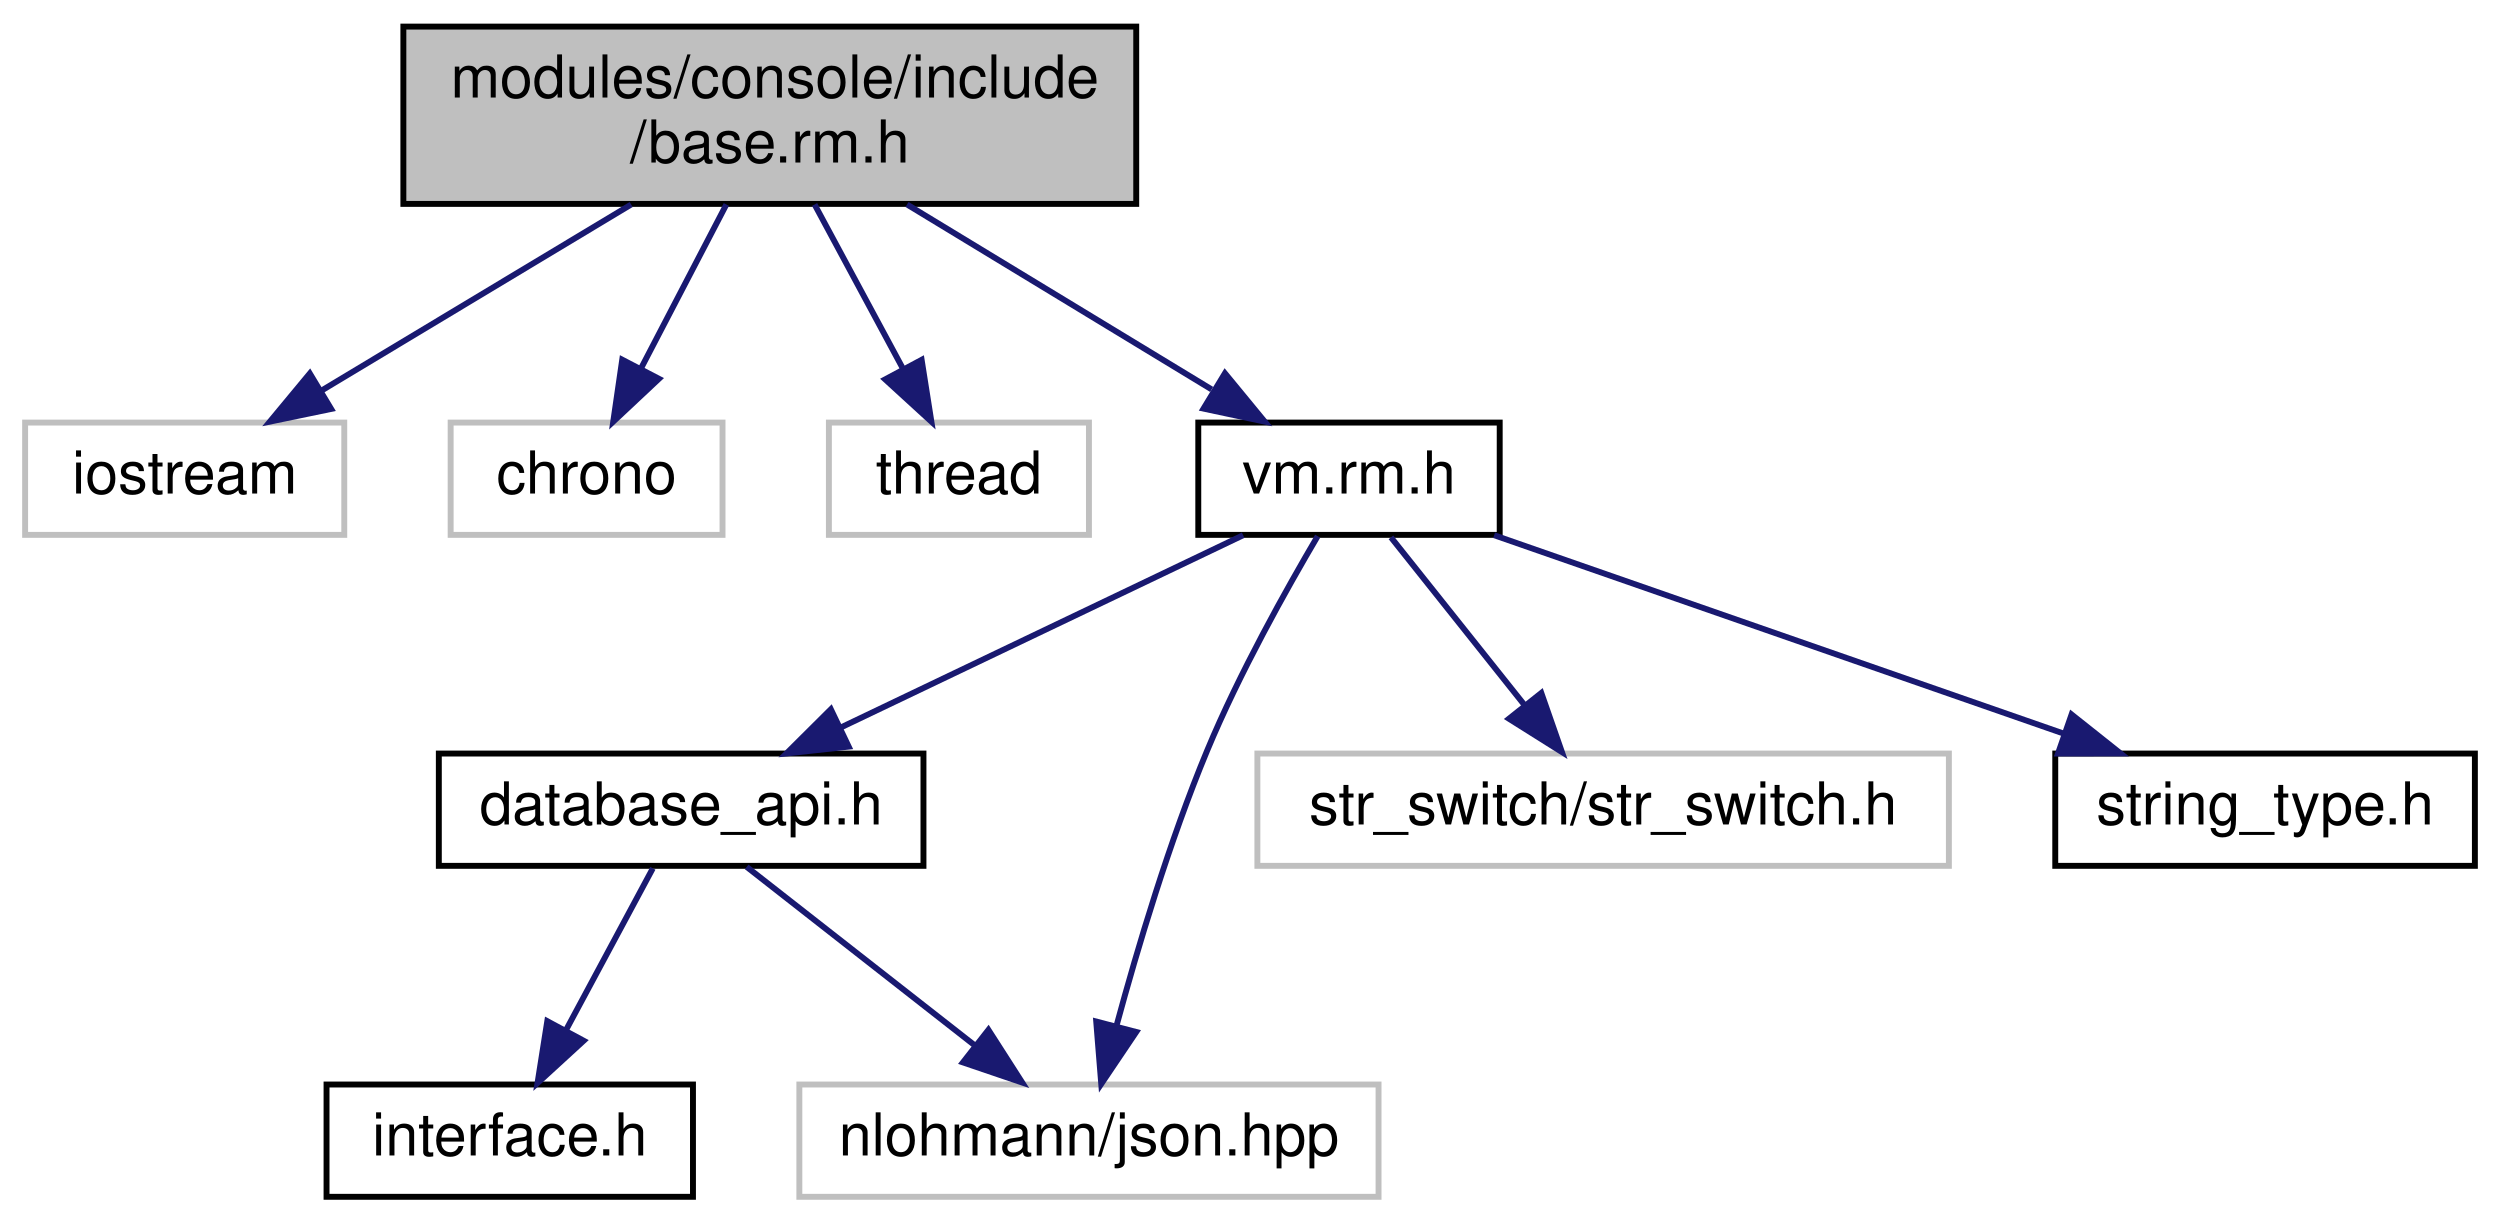
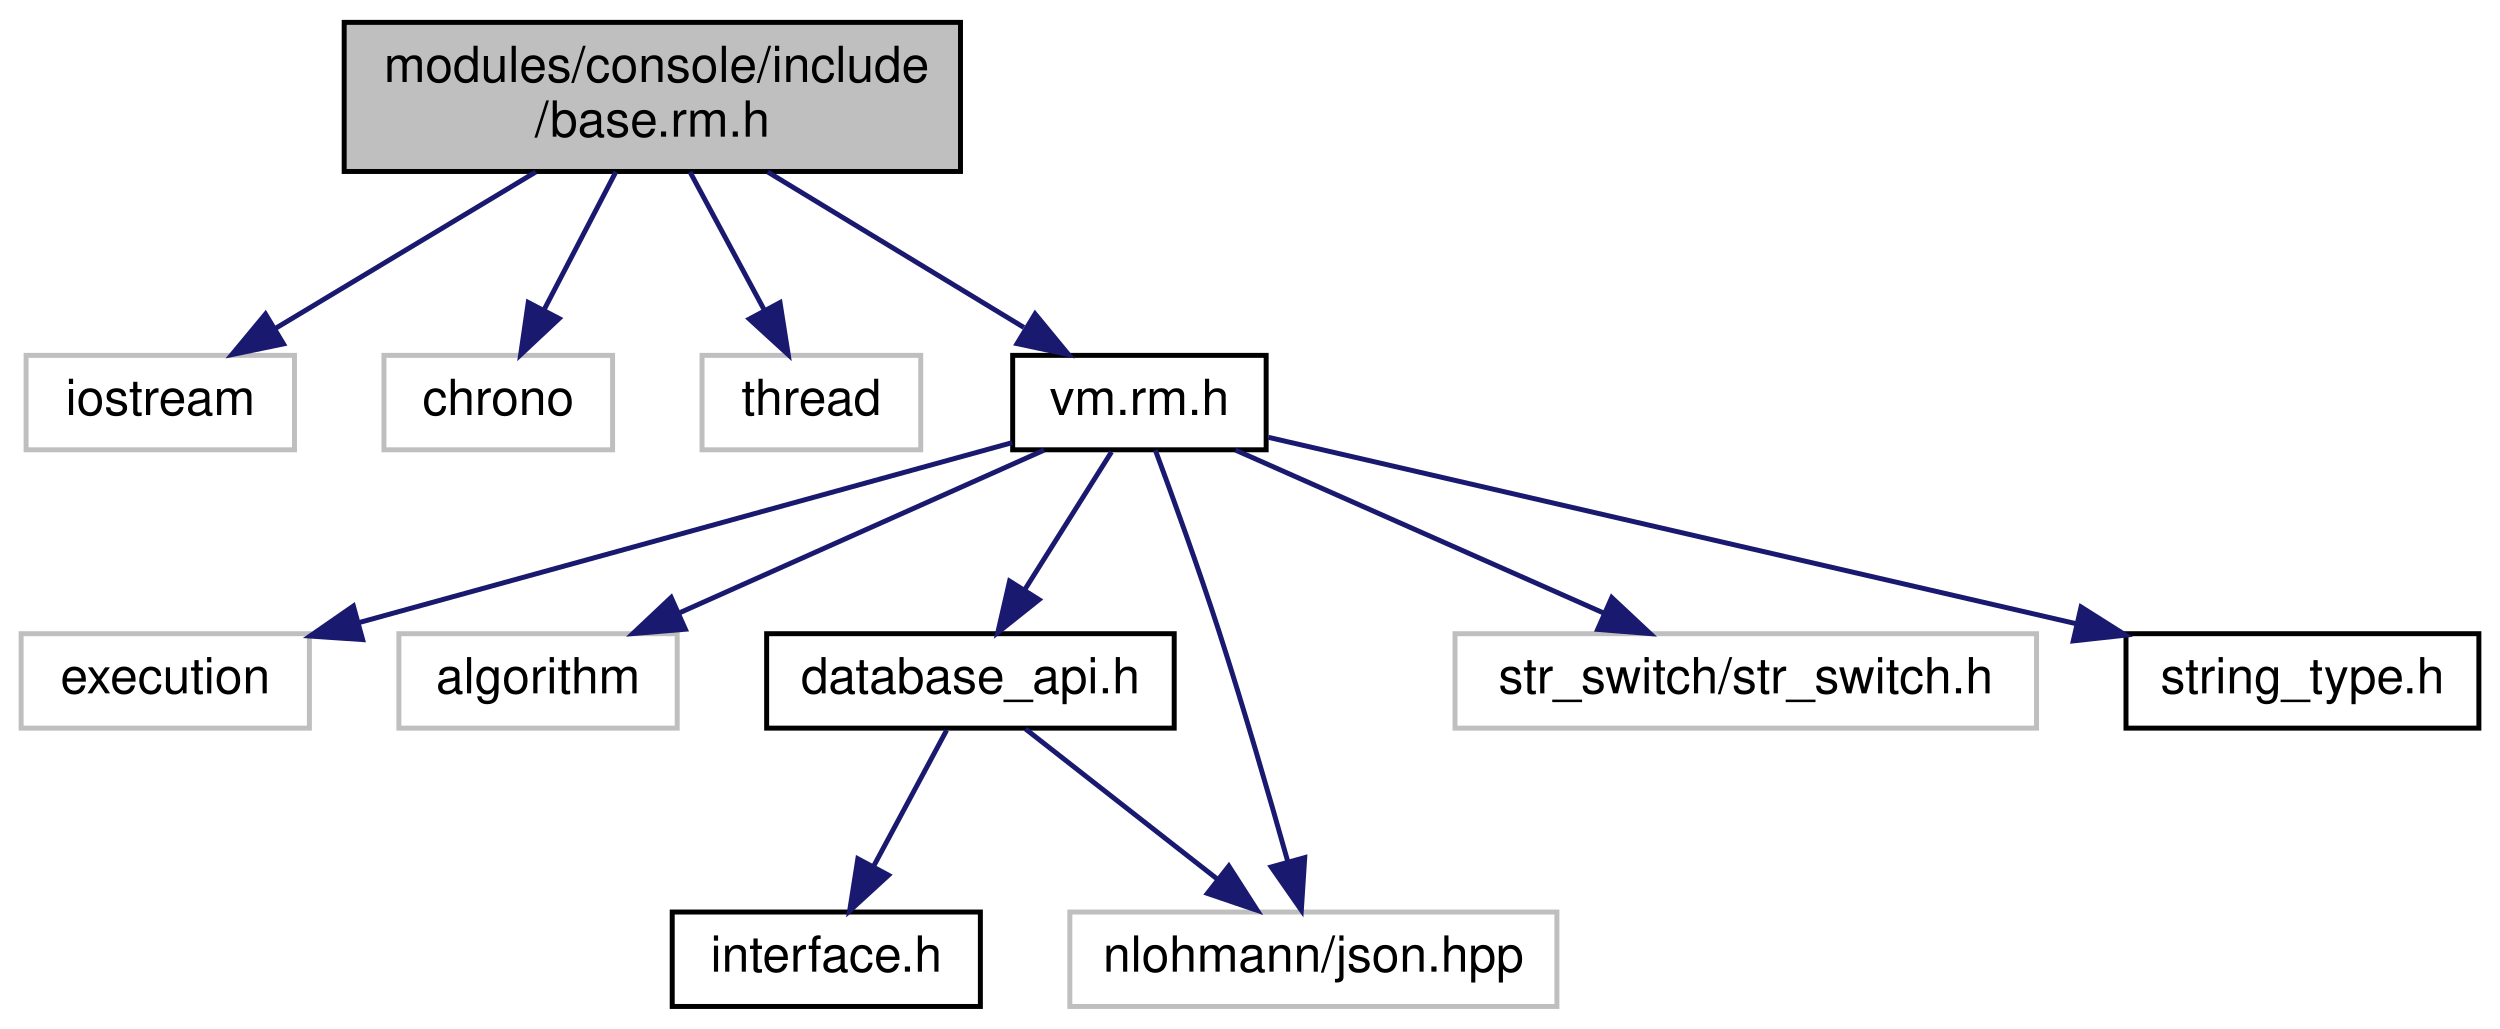
- <svg xmlns="http://www.w3.org/2000/svg" xmlns:xlink="http://www.w3.org/1999/xlink" width="423pt" height="207pt" viewBox="0.00 0.00 422.50 207.00">
+ <svg xmlns="http://www.w3.org/2000/svg" xmlns:xlink="http://www.w3.org/1999/xlink" width="503pt" height="207pt" viewBox="0.00 0.00 502.50 207.00">
  <g id="graph0" class="graph" transform="scale(1 1) rotate(0) translate(4 203)">
    <g id="node1" class="node">
      <g id="a_node1">
        <a xlink:title=" ">
-           <polygon fill="#bfbfbf" stroke="black" points="64,-168.5 64,-198.5 188,-198.5 188,-168.5 64,-168.5" />
-           <text text-anchor="start" x="72" y="-186.5" font-family="Helvetica,sans-Serif" font-size="10.00">modules/console/include</text>
-           <text text-anchor="middle" x="126" y="-175.5" font-family="Helvetica,sans-Serif" font-size="10.00">/base.rm.h</text>
+           <polygon fill="#bfbfbf" stroke="black" points="65,-168.5 65,-198.5 189,-198.5 189,-168.5 65,-168.5" />
+           <text text-anchor="start" x="73" y="-186.5" font-family="Helvetica,sans-Serif" font-size="10.00">modules/console/include</text>
+           <text text-anchor="middle" x="127" y="-175.5" font-family="Helvetica,sans-Serif" font-size="10.00">/base.rm.h</text>
        </a>
      </g>
    </g>
    <g id="node2" class="node">
      <g id="a_node2">
        <a xlink:title=" ">
-           <polygon fill="none" stroke="#bfbfbf" points="0,-112.5 0,-131.5 54,-131.5 54,-112.5 0,-112.5" />
-           <text text-anchor="middle" x="27" y="-119.5" font-family="Helvetica,sans-Serif" font-size="10.00">iostream</text>
+           <polygon fill="none" stroke="#bfbfbf" points="1,-112.5 1,-131.5 55,-131.5 55,-112.5 1,-112.5" />
+           <text text-anchor="middle" x="28" y="-119.5" font-family="Helvetica,sans-Serif" font-size="10.00">iostream</text>
        </a>
      </g>
    </g>
    <g id="edge1" class="edge">
-       <path fill="none" stroke="midnightblue" d="M102.54,-168.4C86.67,-158.86 65.81,-146.32 50.03,-136.84" />
-       <polygon fill="midnightblue" stroke="midnightblue" points="51.78,-133.81 41.41,-131.66 48.17,-139.81 51.78,-133.81" />
+       <path fill="none" stroke="midnightblue" d="M103.54,-168.4C87.67,-158.86 66.81,-146.32 51.03,-136.84" />
+       <polygon fill="midnightblue" stroke="midnightblue" points="52.78,-133.81 42.41,-131.66 49.17,-139.81 52.78,-133.81" />
    </g>
    <g id="node3" class="node">
      <g id="a_node3">
        <a xlink:title=" ">
-           <polygon fill="none" stroke="#bfbfbf" points="72,-112.5 72,-131.5 118,-131.5 118,-112.5 72,-112.5" />
-           <text text-anchor="middle" x="95" y="-119.5" font-family="Helvetica,sans-Serif" font-size="10.00">chrono</text>
+           <polygon fill="none" stroke="#bfbfbf" points="73,-112.5 73,-131.5 119,-131.5 119,-112.5 73,-112.5" />
+           <text text-anchor="middle" x="96" y="-119.5" font-family="Helvetica,sans-Serif" font-size="10.00">chrono</text>
        </a>
      </g>
    </g>
    <g id="edge2" class="edge">
-       <path fill="none" stroke="midnightblue" d="M118.65,-168.4C114.33,-160.11 108.83,-149.55 104.23,-140.71" />
-       <polygon fill="midnightblue" stroke="midnightblue" points="107.24,-138.91 99.51,-131.66 101.03,-142.14 107.24,-138.91" />
+       <path fill="none" stroke="midnightblue" d="M119.65,-168.4C115.33,-160.11 109.83,-149.55 105.23,-140.71" />
+       <polygon fill="midnightblue" stroke="midnightblue" points="108.24,-138.91 100.51,-131.66 102.03,-142.14 108.24,-138.91" />
    </g>
    <g id="node4" class="node">
      <g id="a_node4">
        <a xlink:title=" ">
-           <polygon fill="none" stroke="#bfbfbf" points="136,-112.5 136,-131.5 180,-131.5 180,-112.5 136,-112.5" />
-           <text text-anchor="middle" x="158" y="-119.5" font-family="Helvetica,sans-Serif" font-size="10.00">thread</text>
+           <polygon fill="none" stroke="#bfbfbf" points="137,-112.5 137,-131.5 181,-131.5 181,-112.5 137,-112.5" />
+           <text text-anchor="middle" x="159" y="-119.5" font-family="Helvetica,sans-Serif" font-size="10.00">thread</text>
        </a>
      </g>
    </g>
    <g id="edge3" class="edge">
-       <path fill="none" stroke="midnightblue" d="M133.58,-168.4C138.04,-160.11 143.72,-149.55 148.48,-140.71" />
-       <polygon fill="midnightblue" stroke="midnightblue" points="151.69,-142.12 153.34,-131.66 145.52,-138.81 151.69,-142.12" />
+       <path fill="none" stroke="midnightblue" d="M134.58,-168.4C139.04,-160.11 144.72,-149.55 149.48,-140.71" />
+       <polygon fill="midnightblue" stroke="midnightblue" points="152.69,-142.12 154.34,-131.66 146.52,-138.81 152.69,-142.12" />
    </g>
    <g id="node5" class="node">
      <g id="a_node5">
        <a xlink:href="vm_8rm_8h.html" target="_top" xlink:title=" ">
-           <polygon fill="none" stroke="black" points="198.5,-112.5 198.5,-131.5 249.5,-131.5 249.5,-112.5 198.5,-112.5" />
-           <text text-anchor="middle" x="224" y="-119.5" font-family="Helvetica,sans-Serif" font-size="10.00">vm.rm.h</text>
+           <polygon fill="none" stroke="black" points="199.5,-112.5 199.5,-131.5 250.5,-131.5 250.5,-112.5 199.5,-112.5" />
+           <text text-anchor="middle" x="225" y="-119.5" font-family="Helvetica,sans-Serif" font-size="10.00">vm.rm.h</text>
        </a>
      </g>
    </g>
    <g id="edge4" class="edge">
-       <path fill="none" stroke="midnightblue" d="M149.22,-168.4C164.79,-158.95 185.2,-146.56 200.76,-137.11" />
-       <polygon fill="midnightblue" stroke="midnightblue" points="203.01,-139.84 209.74,-131.66 199.38,-133.86 203.01,-139.84" />
+       <path fill="none" stroke="midnightblue" d="M150.22,-168.4C165.79,-158.95 186.2,-146.56 201.76,-137.11" />
+       <polygon fill="midnightblue" stroke="midnightblue" points="204.01,-139.84 210.74,-131.66 200.38,-133.86 204.01,-139.84" />
    </g>
    <g id="node6" class="node">
      <g id="a_node6">
-         <a xlink:href="database__api_8h.html" target="_top" xlink:title=" ">
-           <polygon fill="none" stroke="black" points="70,-56.5 70,-75.5 152,-75.5 152,-56.5 70,-56.5" />
-           <text text-anchor="middle" x="111" y="-63.5" font-family="Helvetica,sans-Serif" font-size="10.00">database_api.h</text>
+         <a xlink:title=" ">
+           <polygon fill="none" stroke="#bfbfbf" points="0,-56.5 0,-75.5 58,-75.5 58,-56.5 0,-56.5" />
+           <text text-anchor="middle" x="29" y="-63.5" font-family="Helvetica,sans-Serif" font-size="10.00">execution</text>
        </a>
      </g>
    </g>
    <g id="edge5" class="edge">
-       <path fill="none" stroke="midnightblue" d="M206.09,-112.44C187.75,-103.68 158.99,-89.94 137.91,-79.86" />
-       <polygon fill="midnightblue" stroke="midnightblue" points="139.35,-76.67 128.82,-75.52 136.33,-82.99 139.35,-76.67" />
+       <path fill="none" stroke="midnightblue" d="M199.38,-113.94C165.94,-104.73 107.11,-88.52 68.1,-77.77" />
+       <polygon fill="midnightblue" stroke="midnightblue" points="68.71,-74.31 58.14,-75.03 66.85,-81.06 68.71,-74.31" />
+     </g>
+     <g id="node7" class="node">
+       <g id="a_node7">
+         <a xlink:title=" ">
+           <polygon fill="none" stroke="#bfbfbf" points="76,-56.5 76,-75.5 132,-75.5 132,-56.5 76,-56.5" />
+           <text text-anchor="middle" x="104" y="-63.5" font-family="Helvetica,sans-Serif" font-size="10.00">algorithm</text>
+         </a>
+       </g>
+     </g>
+     <g id="edge6" class="edge">
+       <path fill="none" stroke="midnightblue" d="M205.83,-112.44C186.09,-103.64 155.11,-89.81 132.51,-79.72" />
+       <polygon fill="midnightblue" stroke="midnightblue" points="133.64,-76.4 123.08,-75.52 130.79,-82.79 133.64,-76.4" />
    </g>
    <g id="node8" class="node">
      <g id="a_node8">
+         <a xlink:href="database__api_8h.html" target="_top" xlink:title=" ">
+           <polygon fill="none" stroke="black" points="150,-56.5 150,-75.5 232,-75.5 232,-56.5 150,-56.5" />
+           <text text-anchor="middle" x="191" y="-63.5" font-family="Helvetica,sans-Serif" font-size="10.00">database_api.h</text>
+         </a>
+       </g>
+     </g>
+     <g id="edge7" class="edge">
+       <path fill="none" stroke="midnightblue" d="M219.39,-112.08C214.63,-104.53 207.68,-93.49 201.85,-84.23" />
+       <polygon fill="midnightblue" stroke="midnightblue" points="204.8,-82.35 196.51,-75.75 198.88,-86.08 204.8,-82.35" />
+     </g>
+     <g id="node10" class="node">
+       <g id="a_node10">
        <a xlink:title=" ">
-           <polygon fill="none" stroke="#bfbfbf" points="131,-0.5 131,-19.5 229,-19.5 229,-0.5 131,-0.5" />
-           <text text-anchor="middle" x="180" y="-7.5" font-family="Helvetica,sans-Serif" font-size="10.00">nlohmann/json.hpp</text>
+           <polygon fill="none" stroke="#bfbfbf" points="211,-0.5 211,-19.5 309,-19.5 309,-0.5 211,-0.5" />
+           <text text-anchor="middle" x="260" y="-7.5" font-family="Helvetica,sans-Serif" font-size="10.00">nlohmann/json.hpp</text>
+         </a>
+       </g>
+     </g>
+     <g id="edge10" class="edge">
+       <path fill="none" stroke="midnightblue" d="M228.21,-112.42C231.56,-103.41 236.86,-88.78 241,-76 246.03,-60.44 251.21,-42.61 254.88,-29.56" />
+       <polygon fill="midnightblue" stroke="midnightblue" points="258.26,-30.45 257.58,-19.88 251.52,-28.57 258.26,-30.45" />
+     </g>
+     <g id="node11" class="node">
+       <g id="a_node11">
+         <a xlink:title=" ">
+           <polygon fill="none" stroke="#bfbfbf" points="288.5,-56.5 288.5,-75.5 405.5,-75.5 405.5,-56.5 288.5,-56.5" />
+           <text text-anchor="middle" x="347" y="-63.5" font-family="Helvetica,sans-Serif" font-size="10.00">str_switch/str_switch.h</text>
+         </a>
+       </g>
+     </g>
+     <g id="edge11" class="edge">
+       <path fill="none" stroke="midnightblue" d="M244.33,-112.44C264.32,-103.6 295.74,-89.69 318.56,-79.59" />
+       <polygon fill="midnightblue" stroke="midnightblue" points="320.03,-82.76 327.76,-75.52 317.2,-76.36 320.03,-82.76" />
+     </g>
+     <g id="node12" class="node">
+       <g id="a_node12">
+         <a xlink:href="string__type_8h.html" target="_top" xlink:title=" ">
+           <polygon fill="none" stroke="black" points="423.5,-56.5 423.5,-75.5 494.5,-75.5 494.5,-56.5 423.5,-56.5" />
+           <text text-anchor="middle" x="459" y="-63.5" font-family="Helvetica,sans-Serif" font-size="10.00">string_type.h</text>
+         </a>
+       </g>
+     </g>
+     <g id="edge12" class="edge">
+       <path fill="none" stroke="midnightblue" d="M250.94,-115.01C290.15,-105.97 365.09,-88.67 413.51,-77.5" />
+       <polygon fill="midnightblue" stroke="midnightblue" points="414.46,-80.87 423.42,-75.21 412.89,-74.05 414.46,-80.87" />
+     </g>
+     <g id="node9" class="node">
+       <g id="a_node9">
+         <a xlink:href="interface_8h.html" target="_top" xlink:title=" ">
+           <polygon fill="none" stroke="black" points="131,-0.5 131,-19.5 193,-19.5 193,-0.5 131,-0.5" />
+           <text text-anchor="middle" x="162" y="-7.5" font-family="Helvetica,sans-Serif" font-size="10.00">interface.h</text>
        </a>
      </g>
    </g>
    <g id="edge8" class="edge">
-       <path fill="none" stroke="midnightblue" d="M218.7,-112.28C213.46,-103.39 205.44,-89.08 200,-76 193.62,-60.67 188.22,-42.57 184.64,-29.37" />
-       <polygon fill="midnightblue" stroke="midnightblue" points="188,-28.39 182.08,-19.6 181.23,-30.16 188,-28.39" />
-     </g>
-     <g id="node9" class="node">
-       <g id="a_node9">
-         <a xlink:title=" ">
-           <polygon fill="none" stroke="#bfbfbf" points="208.5,-56.5 208.5,-75.5 325.5,-75.5 325.5,-56.5 208.5,-56.5" />
-           <text text-anchor="middle" x="267" y="-63.5" font-family="Helvetica,sans-Serif" font-size="10.00">str_switch/str_switch.h</text>
-         </a>
-       </g>
+       <path fill="none" stroke="midnightblue" d="M186.21,-56.08C182.24,-48.69 176.47,-37.95 171.57,-28.81" />
+       <polygon fill="midnightblue" stroke="midnightblue" points="174.51,-26.91 166.7,-19.75 168.35,-30.22 174.51,-26.91" />
    </g>
    <g id="edge9" class="edge">
-       <path fill="none" stroke="midnightblue" d="M231.1,-112.08C237.24,-104.38 246.27,-93.03 253.74,-83.65" />
-       <polygon fill="midnightblue" stroke="midnightblue" points="256.54,-85.75 260.03,-75.75 251.06,-81.39 256.54,-85.75" />
-     </g>
-     <g id="node10" class="node">
-       <g id="a_node10">
-         <a xlink:href="string__type_8h.html" target="_top" xlink:title=" ">
-           <polygon fill="none" stroke="black" points="343.5,-56.5 343.5,-75.5 414.5,-75.5 414.5,-56.5 343.5,-56.5" />
-           <text text-anchor="middle" x="379" y="-63.5" font-family="Helvetica,sans-Serif" font-size="10.00">string_type.h</text>
-         </a>
-       </g>
-     </g>
-     <g id="edge10" class="edge">
-       <path fill="none" stroke="midnightblue" d="M248.56,-112.44C274.52,-103.4 315.67,-89.06 344.8,-78.92" />
-       <polygon fill="midnightblue" stroke="midnightblue" points="346.26,-82.11 354.55,-75.52 343.96,-75.5 346.26,-82.11" />
-     </g>
-     <g id="node7" class="node">
-       <g id="a_node7">
-         <a xlink:href="interface_8h.html" target="_top" xlink:title=" ">
-           <polygon fill="none" stroke="black" points="51,-0.5 51,-19.5 113,-19.5 113,-0.5 51,-0.5" />
-           <text text-anchor="middle" x="82" y="-7.5" font-family="Helvetica,sans-Serif" font-size="10.00">interface.h</text>
-         </a>
-       </g>
-     </g>
-     <g id="edge6" class="edge">
-       <path fill="none" stroke="midnightblue" d="M106.21,-56.08C102.24,-48.69 96.47,-37.95 91.57,-28.81" />
-       <polygon fill="midnightblue" stroke="midnightblue" points="94.51,-26.91 86.7,-19.75 88.35,-30.22 94.51,-26.91" />
-     </g>
-     <g id="edge7" class="edge">
-       <path fill="none" stroke="midnightblue" d="M122.09,-56.32C132.49,-48.18 148.26,-35.84 160.72,-26.09" />
-       <polygon fill="midnightblue" stroke="midnightblue" points="162.99,-28.75 168.71,-19.83 158.68,-23.24 162.99,-28.75" />
+       <path fill="none" stroke="midnightblue" d="M202.09,-56.32C212.49,-48.18 228.26,-35.84 240.72,-26.09" />
+       <polygon fill="midnightblue" stroke="midnightblue" points="242.99,-28.75 248.71,-19.83 238.68,-23.24 242.99,-28.75" />
    </g>
  </g>
</svg>
